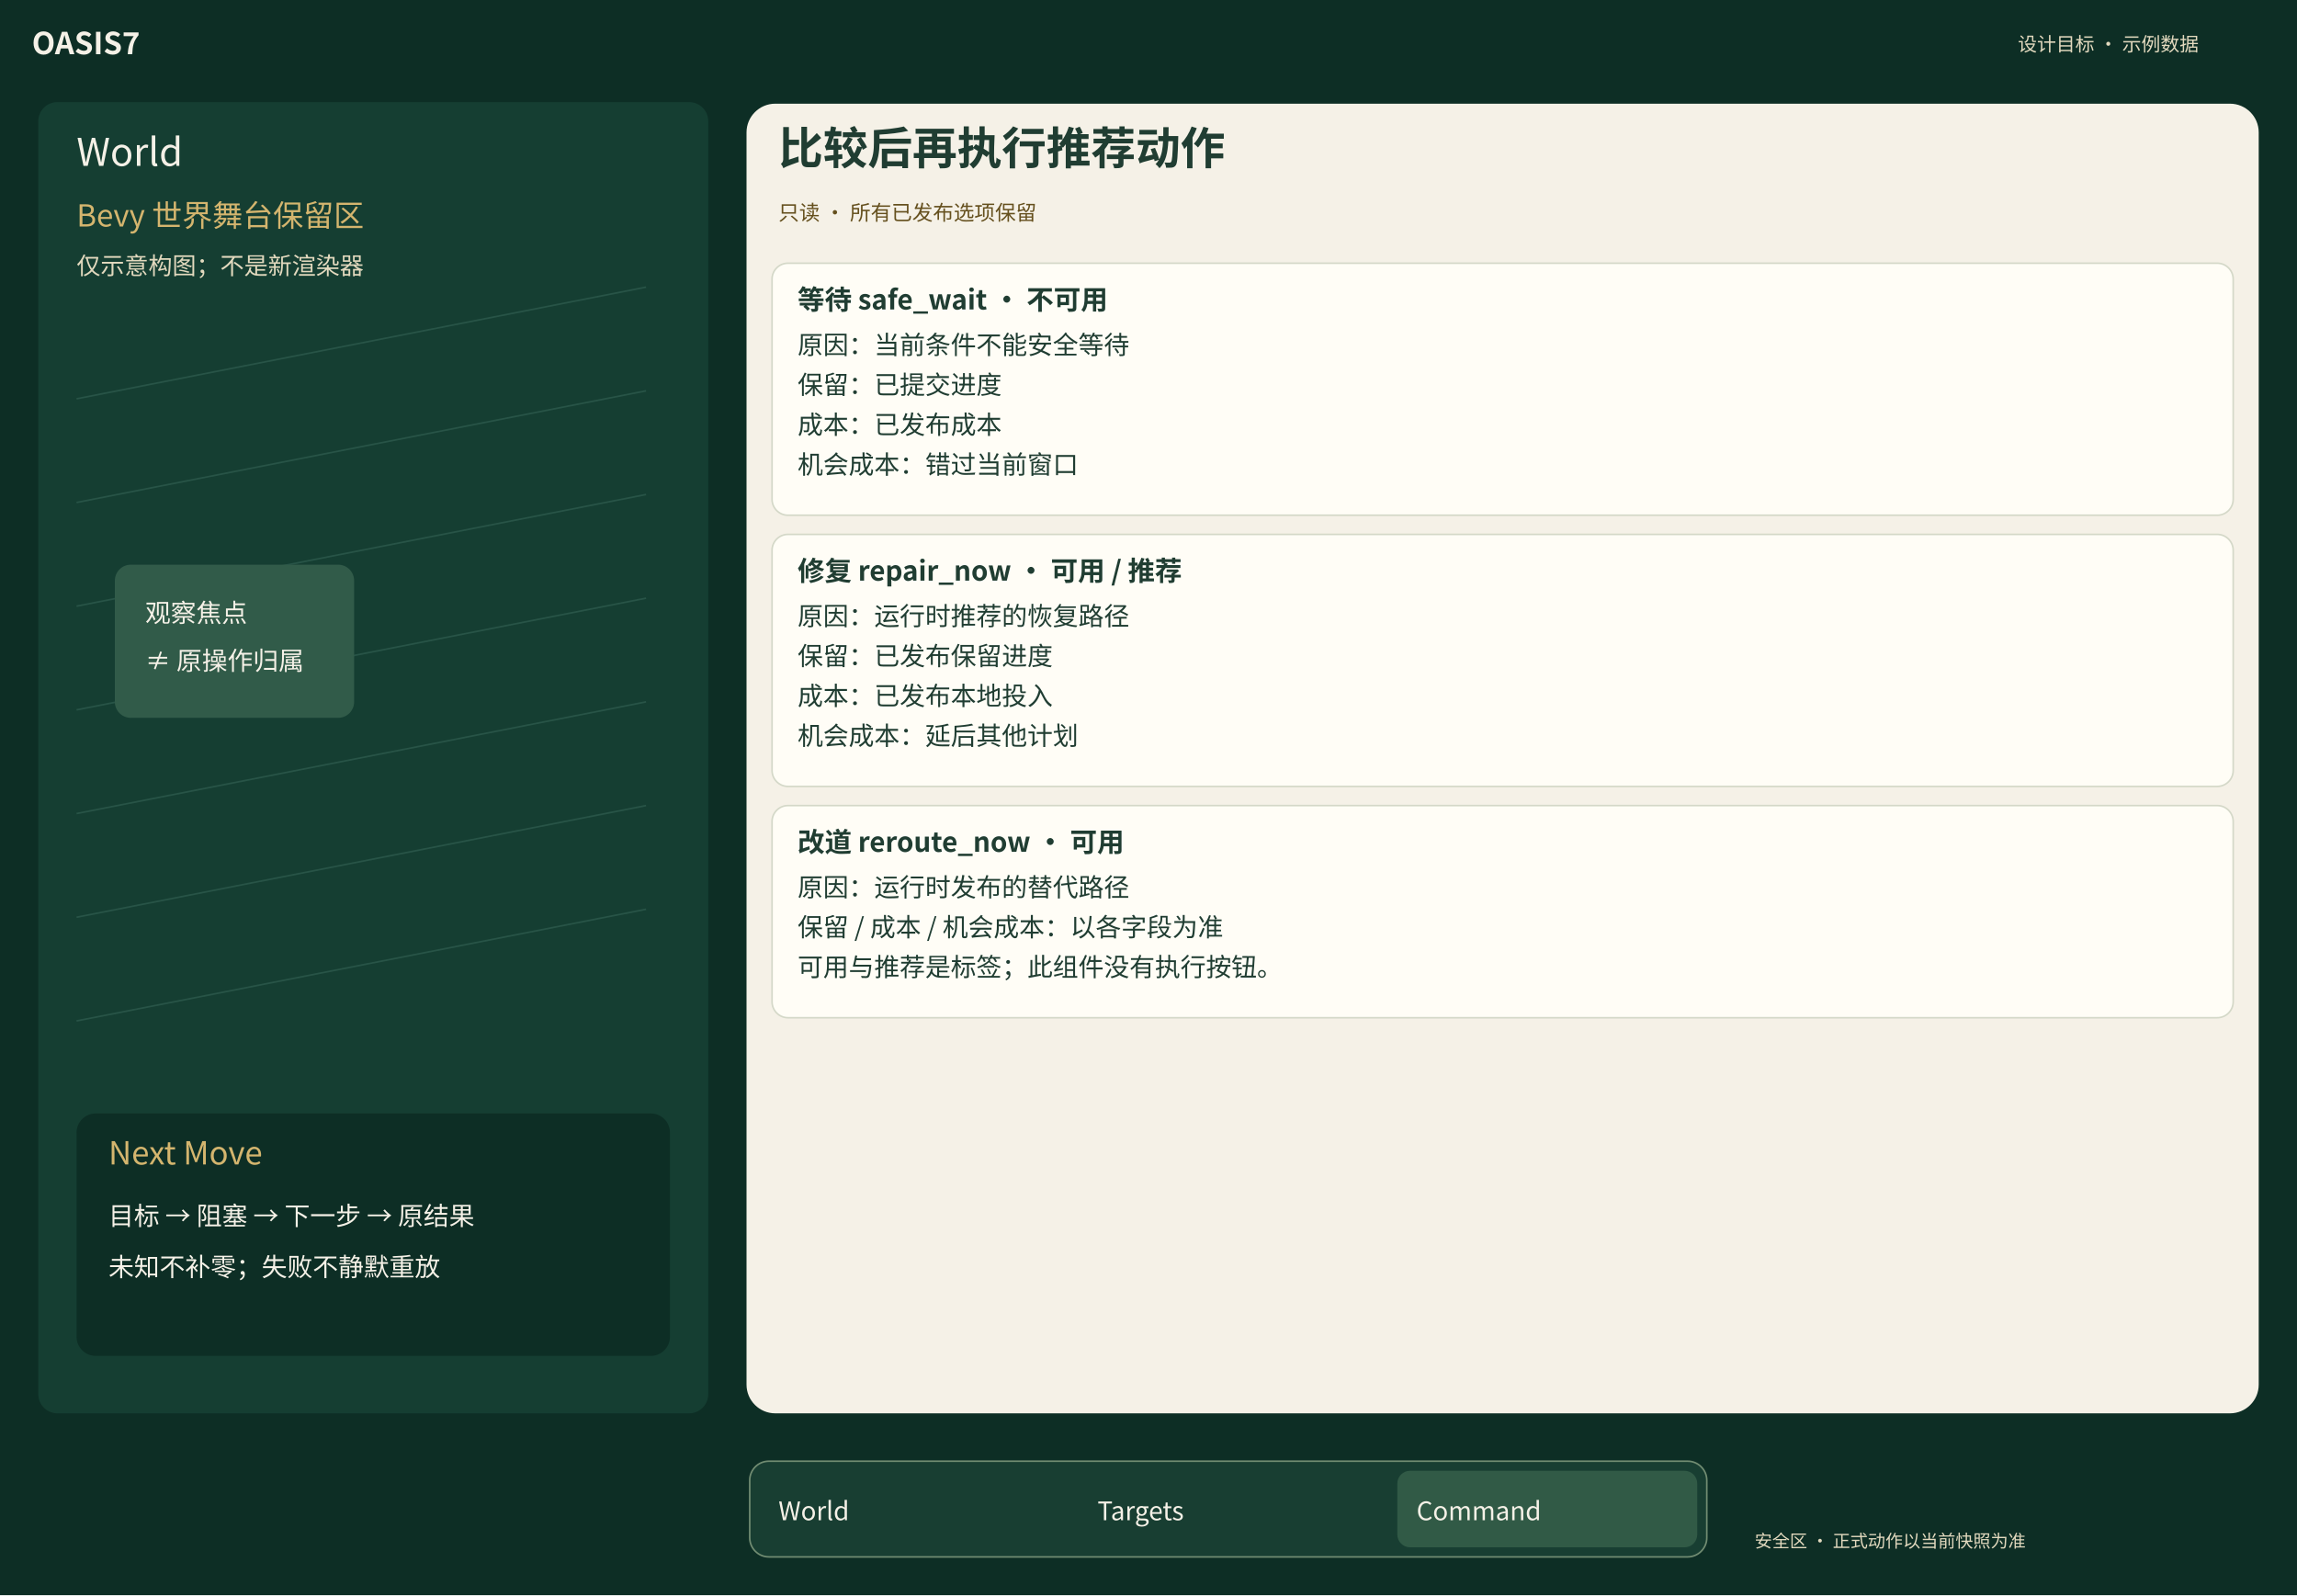
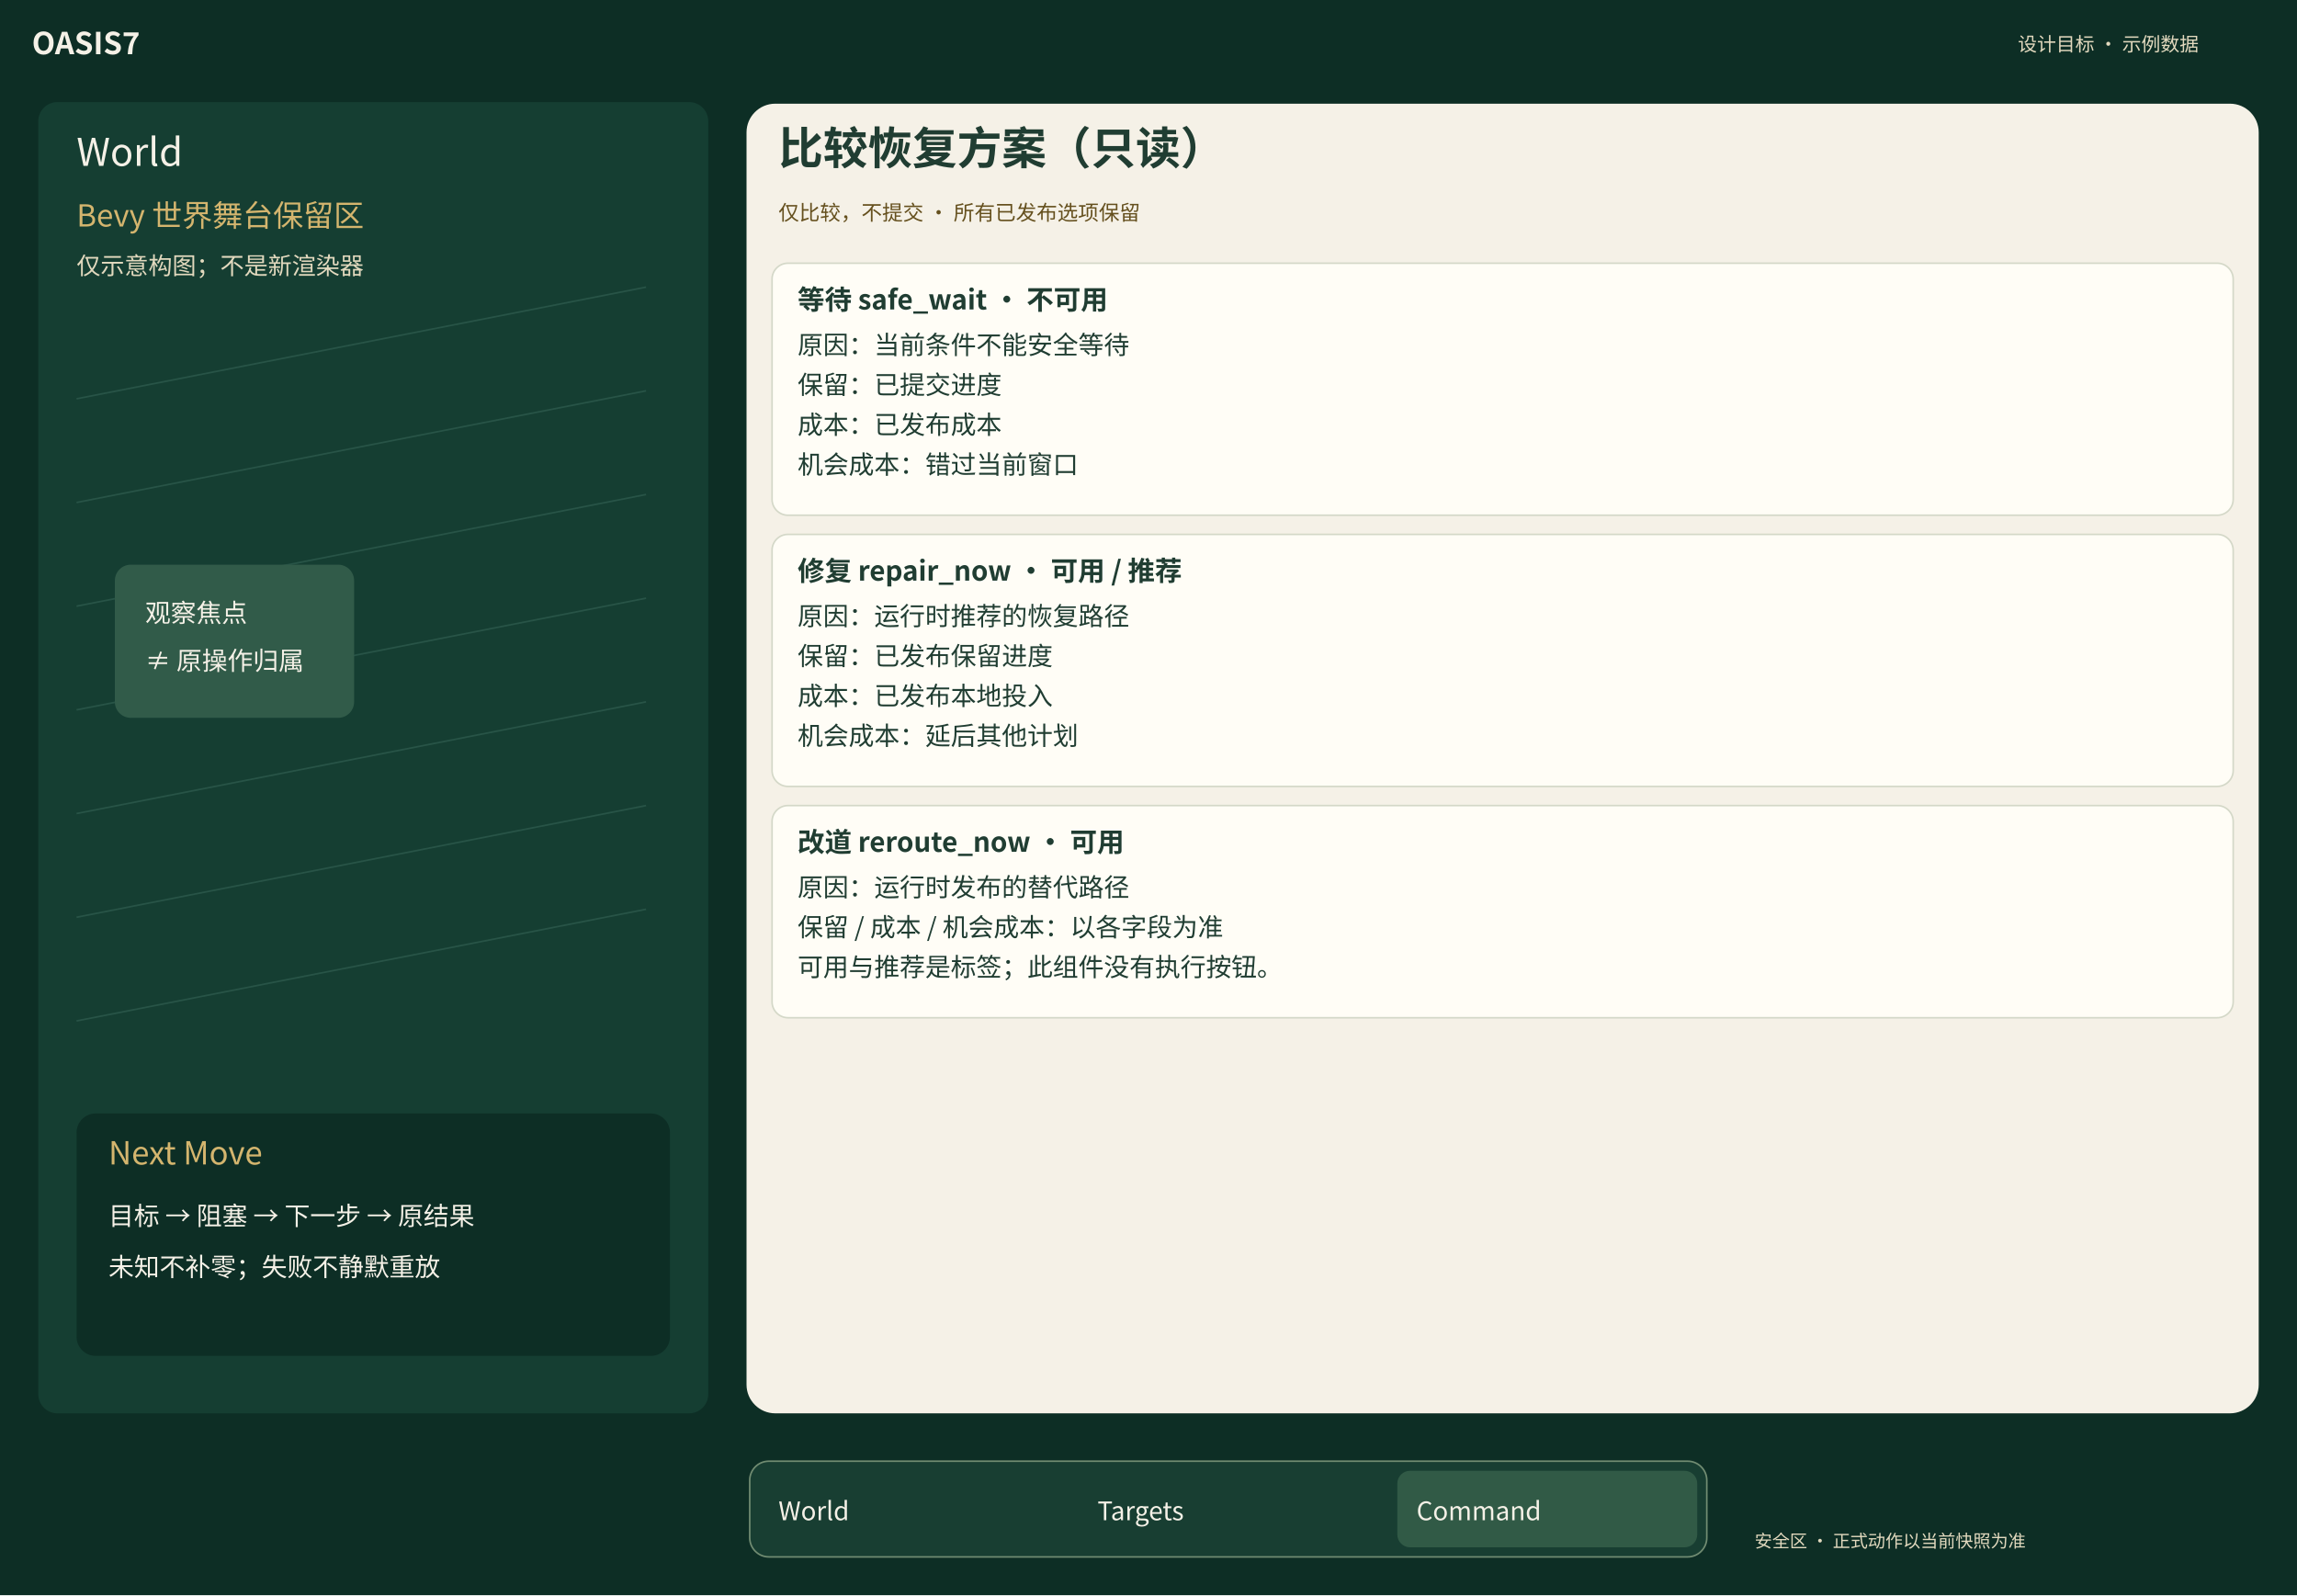
<svg xmlns="http://www.w3.org/2000/svg" width="1440" height="1000" viewBox="0 0 1440 1000">
  <rect x="0" y="0" width="1440" height="1000" rx="0" fill="#0d2e25" stroke="none" />
  <text x="20" y="34" font-family="Noto Sans CJK SC" font-size="19" font-weight="700" fill="#f5f1e7">OASIS7</text>
  <text x="1265" y="32" font-family="Noto Sans CJK SC" font-size="12" font-weight="400" fill="#e2d9be">设计目标 · 示例数据</text>
  <rect x="24" y="64" width="420" height="822" rx="12" fill="#153e32" stroke="none" />
  <text x="48" y="104" font-family="Noto Sans CJK SC" font-size="24" font-weight="400" fill="#f5f1e7">World</text>
  <text x="48" y="142" font-family="Noto Sans CJK SC" font-size="19" font-weight="400" fill="#d4b56e">Bevy 世界舞台保留区</text>
  <text x="48" y="172" font-family="Noto Sans CJK SC" font-size="15" font-weight="400" fill="#e2d9be">仅示意构图；不是新渲染器</text>
  <path d="M 48 250 L 405 180" stroke="#285447" fill="none" />
  <path d="M 48 315 L 405 245" stroke="#285447" fill="none" />
  <path d="M 48 380 L 405 310" stroke="#285447" fill="none" />
  <path d="M 48 445 L 405 375" stroke="#285447" fill="none" />
  <path d="M 48 510 L 405 440" stroke="#285447" fill="none" />
  <path d="M 48 575 L 405 505" stroke="#285447" fill="none" />
  <path d="M 48 640 L 405 570" stroke="#285447" fill="none" />
  <rect x="72" y="354" width="150" height="96" rx="10" fill="#315b49" stroke="none" />
  <text x="91" y="390" font-family="Noto Sans CJK SC" font-size="16" font-weight="400" fill="#f5f1e7">观察焦点</text>
  <text x="91" y="420" font-family="Noto Sans CJK SC" font-size="16" font-weight="400" fill="#f5f1e7">≠ 原操作归属</text>
  <rect x="48" y="698" width="372" height="152" rx="12" fill="#0d2e25" stroke="none" />
  <text x="68" y="730" font-family="Noto Sans CJK SC" font-size="20" font-weight="400" fill="#d4b56e">Next Move</text>
  <text x="68" y="768" font-family="Noto Sans CJK SC" font-size="16" font-weight="400" fill="#f5f1e7">目标 → 阻塞 → 下一步 → 原结果</text>
  <text x="68" y="800" font-family="Noto Sans CJK SC" font-size="16" font-weight="400" fill="#f5f1e7">未知不补零；失败不静默重放</text>
  <rect x="468" y="65" width="948" height="821" rx="18" fill="#f5f1e7" stroke="none" />
-   <text x="488" y="103" font-family="Noto Sans CJK SC" font-size="28" font-weight="700" fill="#203d32">比较后再执行推荐动作</text>
-   <text x="488" y="138" font-family="Noto Sans CJK SC" font-size="13" font-weight="400" fill="#65501e">只读 · 所有已发布选项保留</text>
+   <text x="488" y="103" font-family="Noto Sans CJK SC" font-size="28" font-weight="700" fill="#203d32">比较恢复方案（只读）</text>
+   <text x="488" y="138" font-family="Noto Sans CJK SC" font-size="13" font-weight="400" fill="#65501e">仅比较，不提交 · 所有已发布选项保留</text>
  <rect x="484" y="165" width="916" height="158" rx="10" fill="#fffdf6" stroke="#d4d8c8" />
  <text x="500" y="194" font-family="Noto Sans CJK SC" font-size="17" font-weight="700" fill="#203d32">等待 safe_wait · 不可用</text>
  <text x="500" y="222" font-family="Noto Sans CJK SC" font-size="16" font-weight="400" fill="#203d32">原因：当前条件不能安全等待</text>
  <text x="500" y="247" font-family="Noto Sans CJK SC" font-size="16" font-weight="400" fill="#203d32">保留：已提交进度</text>
  <text x="500" y="272" font-family="Noto Sans CJK SC" font-size="16" font-weight="400" fill="#203d32">成本：已发布成本</text>
  <text x="500" y="297" font-family="Noto Sans CJK SC" font-size="16" font-weight="400" fill="#203d32">机会成本：错过当前窗口</text>
  <rect x="484" y="335" width="916" height="158" rx="10" fill="#fffdf6" stroke="#d4d8c8" />
  <text x="500" y="364" font-family="Noto Sans CJK SC" font-size="17" font-weight="700" fill="#203d32">修复 repair_now · 可用 / 推荐</text>
  <text x="500" y="392" font-family="Noto Sans CJK SC" font-size="16" font-weight="400" fill="#203d32">原因：运行时推荐的恢复路径</text>
  <text x="500" y="417" font-family="Noto Sans CJK SC" font-size="16" font-weight="400" fill="#203d32">保留：已发布保留进度</text>
  <text x="500" y="442" font-family="Noto Sans CJK SC" font-size="16" font-weight="400" fill="#203d32">成本：已发布本地投入</text>
  <text x="500" y="467" font-family="Noto Sans CJK SC" font-size="16" font-weight="400" fill="#203d32">机会成本：延后其他计划</text>
  <rect x="484" y="505" width="916" height="133" rx="10" fill="#fffdf6" stroke="#d4d8c8" />
  <text x="500" y="534" font-family="Noto Sans CJK SC" font-size="17" font-weight="700" fill="#203d32">改道 reroute_now · 可用</text>
  <text x="500" y="562" font-family="Noto Sans CJK SC" font-size="16" font-weight="400" fill="#203d32">原因：运行时发布的替代路径</text>
  <text x="500" y="587" font-family="Noto Sans CJK SC" font-size="16" font-weight="400" fill="#203d32">保留 / 成本 / 机会成本：以各字段为准</text>
  <text x="500" y="612" font-family="Noto Sans CJK SC" font-size="16" font-weight="400" fill="#203d32">可用与推荐是标签；此组件没有执行按钮。</text>
  <rect x="470" y="916" width="600" height="60" rx="12" fill="#183e32" stroke="#718c72" />
  <rect x="476.0" y="922" width="188.0" height="48" rx="8" fill="#183e32" stroke="none" />
  <text x="488.0" y="953" font-family="Noto Sans CJK SC" font-size="16" font-weight="400" fill="#f5f1e7">World</text>
  <rect x="676.0" y="922" width="188.0" height="48" rx="8" fill="#183e32" stroke="none" />
  <text x="688.0" y="953" font-family="Noto Sans CJK SC" font-size="16" font-weight="400" fill="#f5f1e7">Targets</text>
  <rect x="876.0" y="922" width="188.0" height="48" rx="8" fill="#315a46" stroke="none" />
  <text x="888.0" y="953" font-family="Noto Sans CJK SC" font-size="16" font-weight="400" fill="#f5f1e7">Command</text>
  <text x="1100" y="970" font-family="Noto Sans CJK SC" font-size="11" font-weight="400" fill="#e2d9be">安全区 · 正式动作以当前快照为准</text>
</svg>
